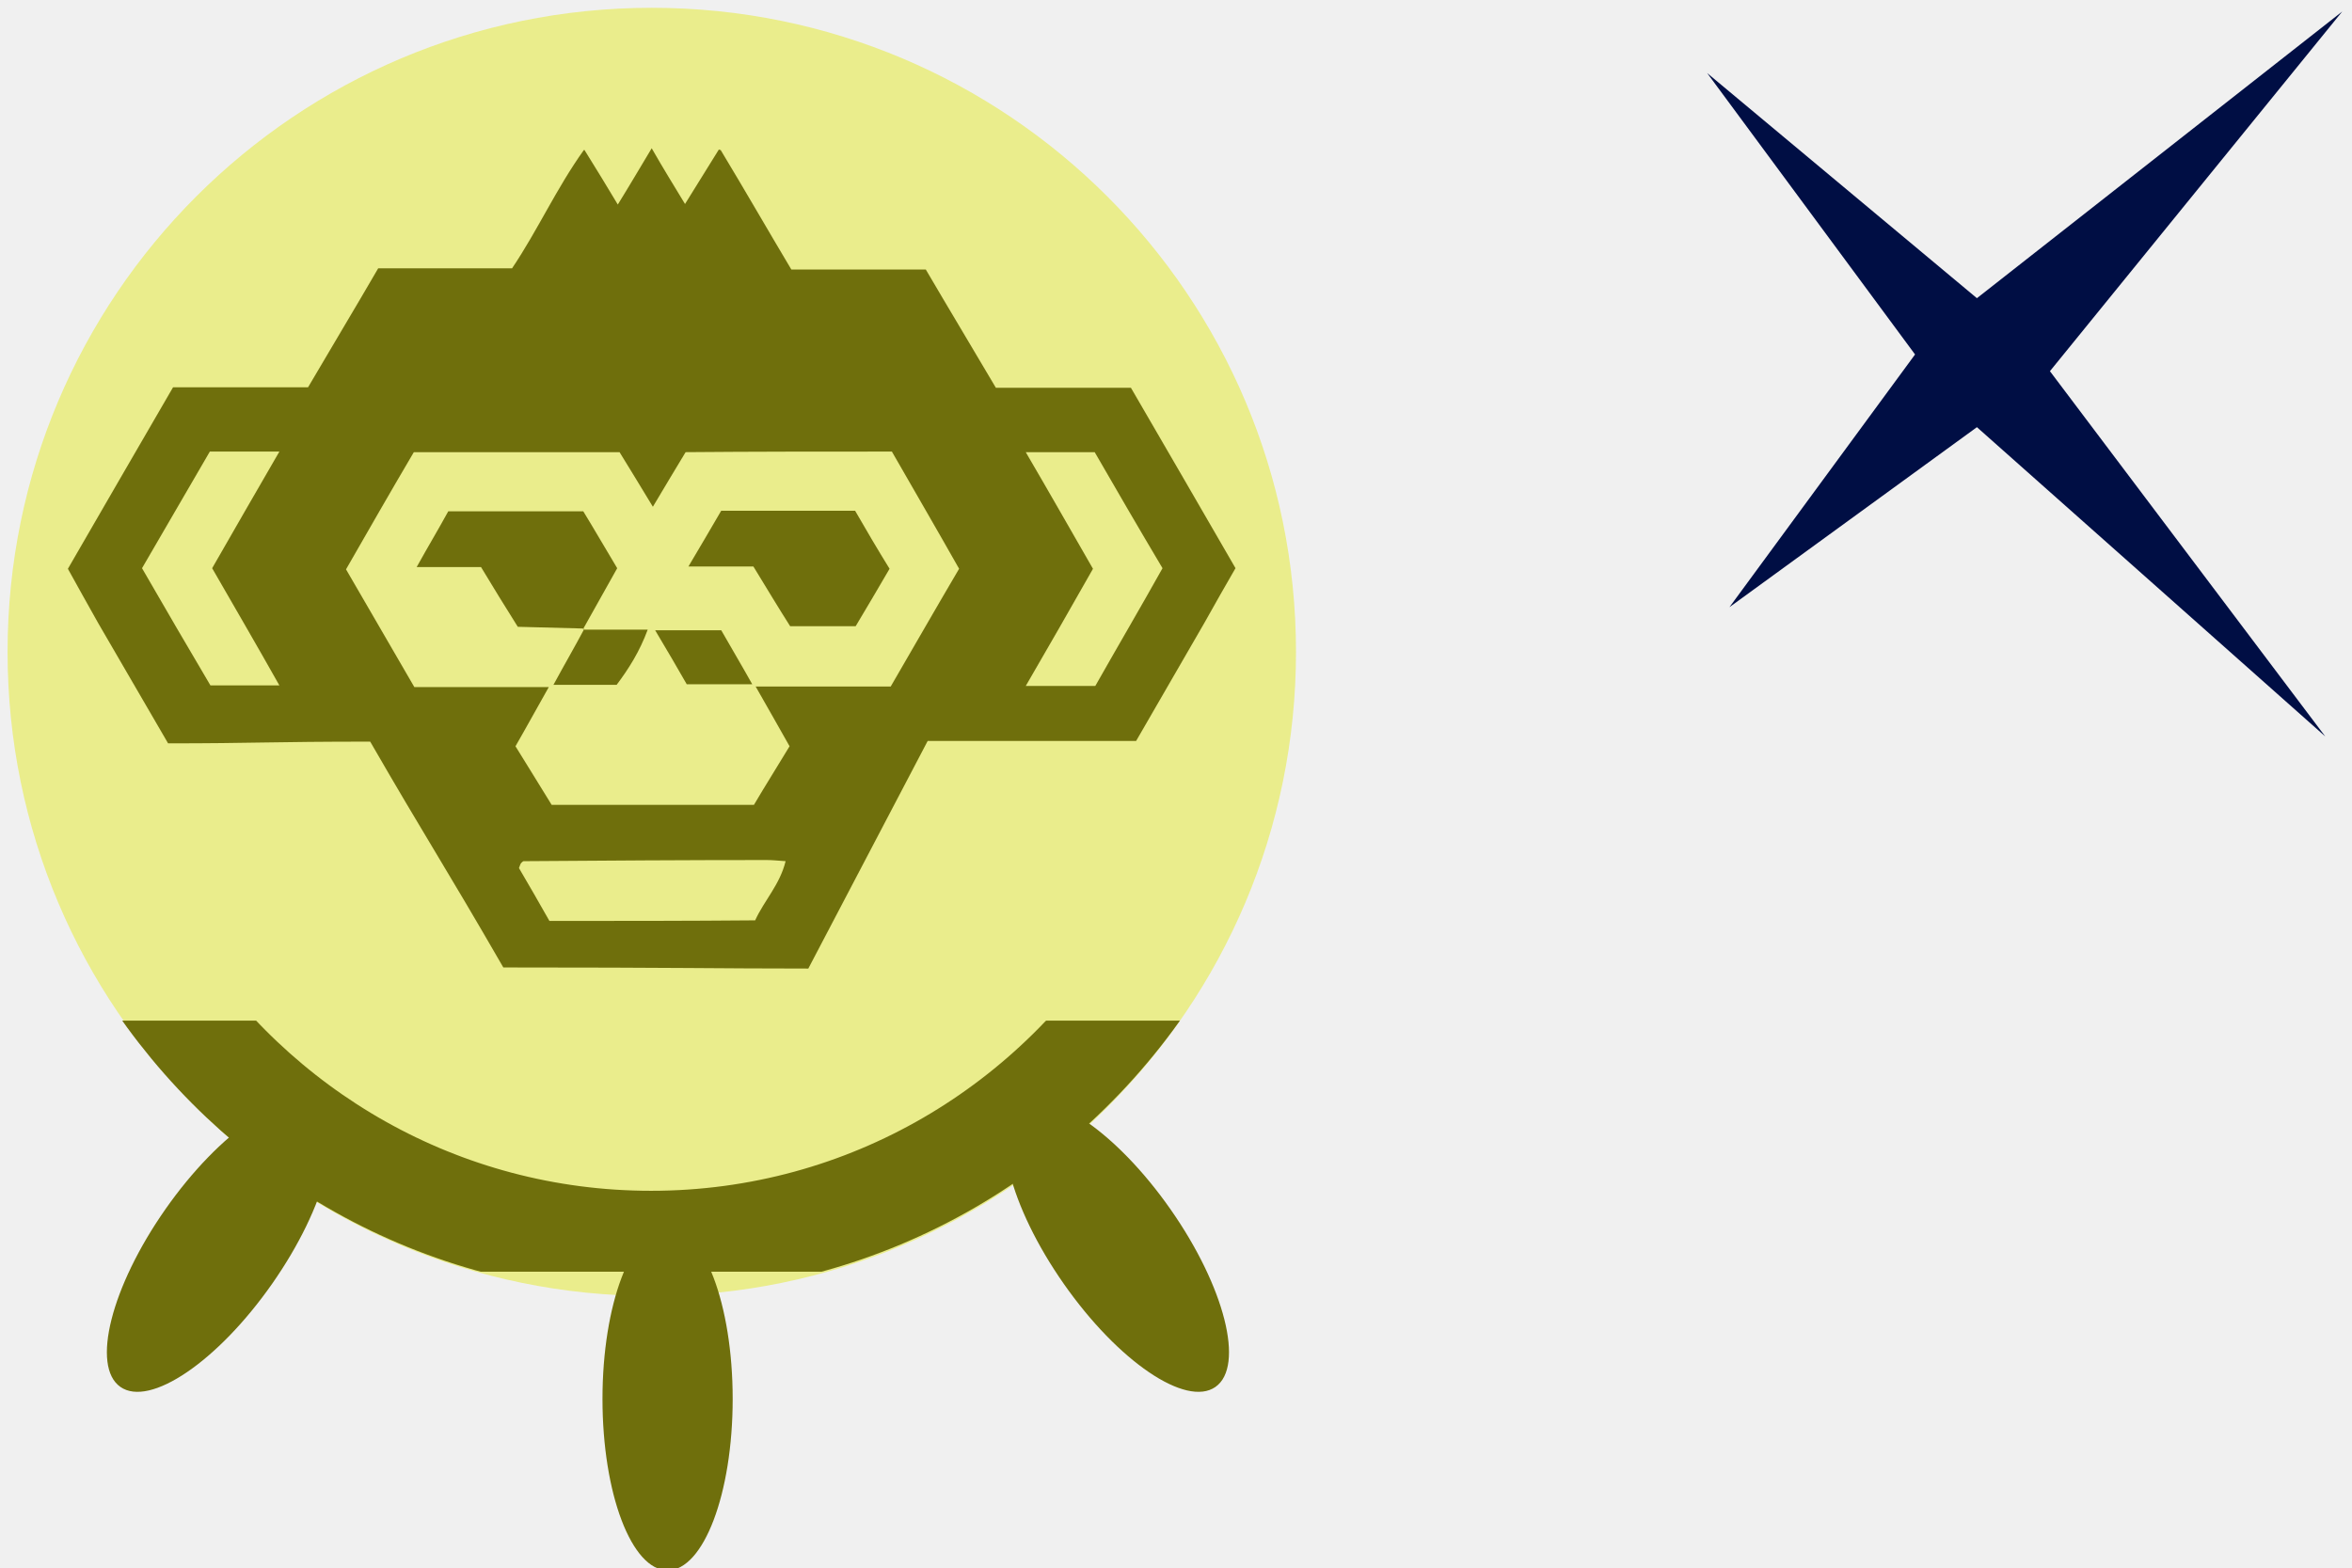
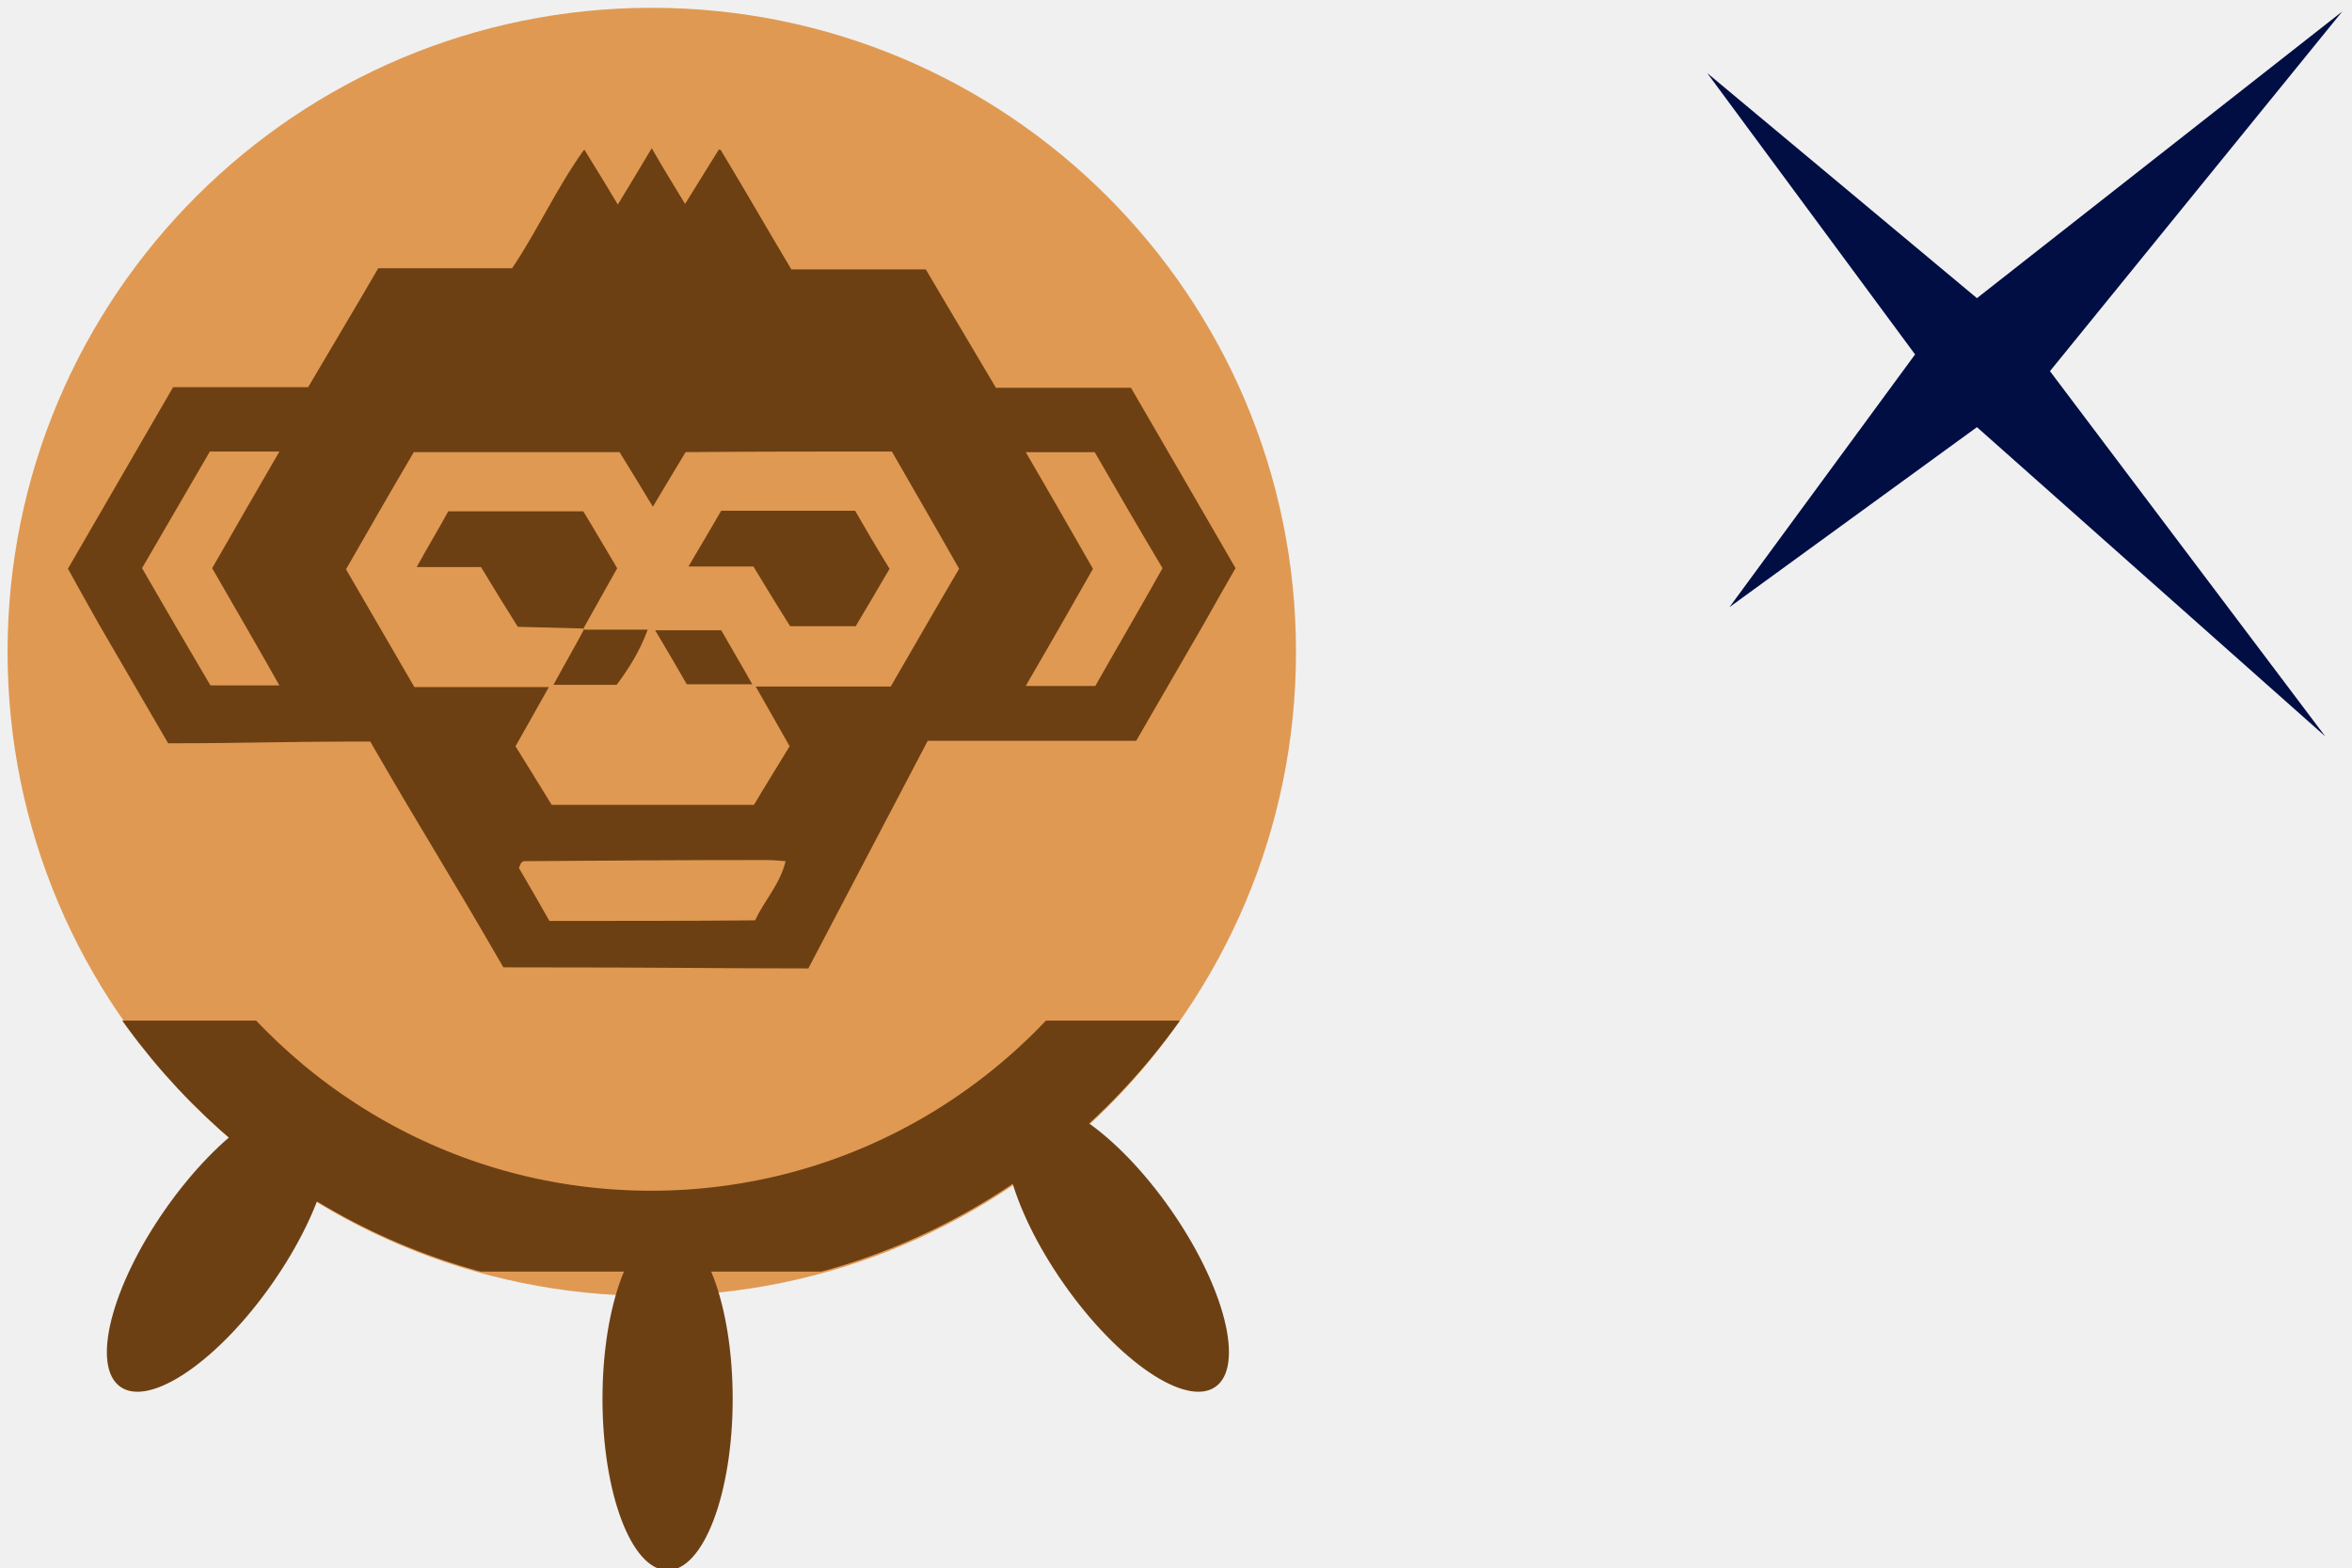
- <svg xmlns="http://www.w3.org/2000/svg" height="40" viewBox="0 0 60 40" width="60" version="1.1" id="svg36">
-   <defs id="defs40">
+ <svg xmlns="http://www.w3.org/2000/svg" width="60" height="40" version="1.1" viewBox="0 0 60 40">
+   <defs>
    <mask id="a-1" fill="#ffffff">
-       <path d="M 0,0 H 313.303 V 159.865 H 0 Z" fill="#ffffff" fill-rule="evenodd" id="path2-9" />
+       <path d="m0 0h313.3v159.86h-313.3z" fill="#fff" fill-rule="evenodd" />
    </mask>
-     <clipPath clipPathUnits="userSpaceOnUse" id="clipPath3444">
-       <path d="M 11.52,162 C 11.52,81.677 135.307,16.561 288,16.561 v 0 c 152.693,0 276.481,65.116 276.481,145.439 v 0 c 0,80.322 -123.788,145.439 -276.481,145.439 v 0 C 135.307,307.439 11.52,242.322 11.52,162" id="path3446" />
-     </clipPath>
-     <radialGradient cx="0" cy="0" fx="0" fy="0" gradientTransform="matrix(363.0579,0,0,-363.0579,177.52,256.3071)" gradientUnits="userSpaceOnUse" id="radialGradient3452" r="1" spreadMethod="pad">
-       <stop id="stop3454" offset="0" style="stop-opacity:1;stop-color:#aeb2d5" />
-       <stop id="stop3456" offset="0.3" style="stop-opacity:1;stop-color:#aeb2d5" />
-       <stop id="stop3458" offset="0.75" style="stop-opacity:1;stop-color:#484c89" />
-       <stop id="stop3460" offset="1" style="stop-opacity:1;stop-color:#484c89" />
-     </radialGradient>
-     <clipPath clipPathUnits="userSpaceOnUse" id="clipPath3468">
-       <path d="M 0,324 H 576 V 0 H 0 Z" id="path3470" />
-     </clipPath>
-     <clipPath clipPathUnits="userSpaceOnUse" id="clipPath3480">
-       <path d="M 0,324 H 576 V 0 H 0 Z" id="path3482" />
-     </clipPath>
  </defs>
  <mask id="a" fill="#ffffff">
-     <path d="M 0,0 H 313.303 V 159.865 H 0 Z" fill="#ffffff" fill-rule="evenodd" id="path2" />
+     <path d="m0 0h313.3v159.86h-313.3z" fill="#fff" fill-rule="evenodd" />
  </mask>
  <mask id="b" fill="#ffffff">
-     <path d="M 0,0 H 313.303 V 159.865 H 0 Z" fill="#ffffff" fill-rule="evenodd" id="path5" />
+     <path d="m0 0h313.3v159.86h-313.3z" fill="#fff" fill-rule="evenodd" />
  </mask>
-   <g id="g1042" style="display:inline">
-     <g id="g994" transform="matrix(0.08667043,0,0,0.08667043,54.83753,-43.97586)" style="display:inline">
-       <path id="path990" style="fill:#000e44;fill-opacity:1;fill-rule:evenodd;stroke:none;stroke-width:3.147" d="m 56.695,510.774 -107.532,84.402 -79.398,-66.275 61.189,82.843 -54.627,74.395 72.837,-52.987 102.529,91.046 -81.039,-107.532 z" />
+   <g>
+     <g transform="matrix(.08667 0 0 .08667 54.838 -43.976)">
+       <path d="m56.695 510.77-107.53 84.402-79.398-66.275 61.189 82.843-54.627 74.395 72.837-52.987 102.53 91.046-81.039-107.53z" fill="#000e44" fill-rule="evenodd" />
    </g>
-     <circle style="opacity:1;fill:#eaed8c;fill-opacity:1;stroke:none;stroke-width:0.308;stroke-miterlimit:2.5;stroke-opacity:1;stop-color:#000000" id="path912" cx="16.627" cy="16.633" r="16.434" />
-     <g fill="none" fill-rule="evenodd" transform="matrix(0.1506934,0,0,0.1506934,-6.197667,-20.88076)" id="g1008" style="fill:#6f6f0c;fill-opacity:1">
-       <g transform="matrix(0.9286315,0,0,-0.9286315,9.271821,454.1644)" id="g1006" style="fill:#6f6f0c;fill-opacity:1">
-         <g fill="#0f1689" mask="url(#a-1)" id="g1002" style="fill:#6f6f0c;fill-opacity:1" transform="matrix(0.9448936,0,0,0.9448936,8.696251,2.70184)">
-           <path d="m 203.461,95.688 c 6.936,0 12.559,-14.809 12.559,-33.077 0,-18.268 -5.623,-33.077 -12.559,-33.077 -6.936,0 -12.559,14.809 -12.559,33.077 0,18.268 5.623,33.077 12.559,33.077 z" transform="rotate(35,137.9312,151.55)" id="path996" style="fill:#6f6f0c;fill-opacity:1" />
-           <path d="m 30.142,95.688 c 6.936,0 12.559,-14.809 12.559,-33.077 0,-18.268 -5.623,-33.077 -12.559,-33.077 -6.936,0 -12.559,14.809 -12.559,33.077 0,18.268 5.623,33.077 12.559,33.077 z" transform="matrix(-0.819152,0.5735764,0.5735764,0.819152,58.08461,47.70477)" id="path998" style="fill:#6f6f0c;fill-opacity:1" />
-           <path d="m 116.733,66.275 c 6.936,0 12.559,-14.809 12.559,-33.077 0,-18.268 -5.623,-33.077 -12.559,-33.077 -6.936,0 -12.559,14.809 -12.559,33.077 0,18.268 5.623,33.077 12.559,33.077 z" transform="matrix(-1,0,0,1,272.6285,53.67076)" id="path1000" style="fill:#6f6f0c;fill-opacity:1" />
+     <g>
+       <circle cx="16.627" cy="16.633" r="16.434" fill="#e09952" stop-color="#000000" />
+       <g transform="matrix(.15069 0 0 .15069 -6.1977 -20.881)" fill="#6f6f0c" fill-rule="evenodd">
+         <g transform="matrix(.92863 0 0 -.92863 9.2718 454.16)">
+           <g transform="matrix(.94489 0 0 .94489 8.6963 2.7018)" fill="#6d4013" mask="url(#a-1)">
+             <path transform="rotate(35 137.93 151.55)" d="m203.46 95.688c6.936 0 12.559-14.809 12.559-33.077 0-18.268-5.623-33.077-12.559-33.077s-12.559 14.809-12.559 33.077c0 18.268 5.623 33.077 12.559 33.077z" />
+             <path transform="matrix(-.81915 .57358 .57358 .81915 58.085 47.705)" d="m30.142 95.688c6.936 0 12.559-14.809 12.559-33.077 0-18.268-5.623-33.077-12.559-33.077-6.936 0-12.559 14.809-12.559 33.077 0 18.268 5.623 33.077 12.559 33.077z" />
+             <path transform="matrix(-1 0 0 1 272.63 53.671)" d="m116.73 66.275c6.936 0 12.559-14.809 12.559-33.077 0-18.268-5.623-33.077-12.559-33.077-6.936 0-12.559 14.809-12.559 33.077 0 18.268 5.623 33.077 12.559 33.077z" />
+           </g>
+           <path transform="matrix(.94489 0 0 .94489 8.6963 2.7018)" d="m251.47 173.1c-20.23-33.61-56.89-56.068-98.756-56.068-40.721 0-76.516 21.246-97.059 53.335" fill="none" mask="url(#a-1)" stroke="#6d4013" stroke-width="20" />
        </g>
-         <path d="m 251.467,173.1 c -20.23,-33.61 -56.89,-56.068 -98.756,-56.068 -40.721,0 -76.516,21.246 -97.059,53.335" mask="url(#a-1)" stroke="#0f1689" stroke-width="20" id="path1004" style="stroke:#6f6f0c;stroke-opacity:1;fill:none;fill-opacity:1" transform="matrix(0.9448936,0,0,0.9448936,8.696251,2.70184)" />
      </g>
+       <path d="m28.983 18.905c0.982-1.701 0.931-1.608 1.744-3.015 0.279-0.498 0.528-0.938 0.792-1.393-0.88-1.524-1.774-3.064-2.668-4.603h-3.445c-0.586-0.997-1.187-1.994-1.788-3.02h-3.43c-0.586-0.982-1.158-1.979-1.803-3.049-0.015 0-0.029 0-0.044-0.015-0.308 0.498-0.572 0.923-0.865 1.393-0.293-0.484-0.557-0.909-0.85-1.422-0.308 0.513-0.557 0.938-0.865 1.437-0.279-0.469-0.542-0.894-0.85-1.393h-0.015c-0.704 0.982-1.173 2.038-1.832 3.02h-3.415c-0.586 1.011-1.187 2.008-1.788 3.034h-3.445c-0.909 1.568-1.803 3.108-2.683 4.632 0.249 0.454 0.498 0.894 0.777 1.393l1.779 3.061c2.172 0 2.644-0.044 5.156-0.044 1.429 2.476 1.851 3.085 3.396 5.761 4.465 0 5.453 0.028 7.78 0.028l3.045-5.807h5.318z" fill="#6d4013" stroke-width=".023" />
    </g>
-     <g id="g97" transform="matrix(0.03936691,0,0,0.03936691,6.855578,5.12944)" />
-     <g id="g99" transform="matrix(0.03936691,0,0,0.03936691,6.855578,5.12944)" />
-     <g id="g101" transform="matrix(0.03936691,0,0,0.03936691,6.855578,5.12944)" />
-     <g id="g103" transform="matrix(0.03936691,0,0,0.03936691,6.855578,5.12944)" />
-     <g id="g105" transform="matrix(0.03936691,0,0,0.03936691,6.855578,5.12944)" />
-     <g id="g107" transform="matrix(0.03936691,0,0,0.03936691,6.855578,5.12944)" />
-     <g id="g109" transform="matrix(0.03936691,0,0,0.03936691,6.855578,5.12944)" />
-     <g id="g111" transform="matrix(0.03936691,0,0,0.03936691,6.855578,5.12944)" />
-     <g id="g113" transform="matrix(0.03936691,0,0,0.03936691,6.855578,5.12944)" />
-     <g id="g115" transform="matrix(0.03936691,0,0,0.03936691,6.855578,5.12944)" />
-     <g id="g117" transform="matrix(0.03936691,0,0,0.03936691,6.855578,5.12944)" />
-     <g id="g119" transform="matrix(0.03936691,0,0,0.03936691,6.855578,5.12944)" />
-     <g id="g121" transform="matrix(0.03936691,0,0,0.03936691,6.855578,5.12944)" />
-     <g id="g123" transform="matrix(0.03936691,0,0,0.03936691,6.855578,5.12944)" />
-     <g id="g125" transform="matrix(0.03936691,0,0,0.03936691,6.855578,5.12944)" />
-     <path d="m 28.983,18.905 c 0.982,-1.701 0.931,-1.608 1.743,-3.015 0.279,-0.498 0.528,-0.938 0.792,-1.393 -0.88,-1.524 -1.774,-3.064 -2.668,-4.603 H 25.405 C 24.819,8.899 24.218,7.902 23.617,6.876 h -3.43 c -0.586,-0.982 -1.158,-1.979 -1.803,-3.049 -0.015,0 -0.029,0 -0.044,-0.015 C 18.032,4.31 17.768,4.736 17.475,5.205 17.182,4.721 16.918,4.296 16.625,3.783 16.317,4.296 16.068,4.721 15.76,5.219 15.482,4.75 15.218,4.325 14.91,3.827 h -0.015 C 14.192,4.809 13.723,5.864 13.063,6.846 H 9.648 C 9.061,7.858 8.46,8.855 7.859,9.881 H 4.415 C 3.506,11.449 2.612,12.988 1.732,14.513 c 0.249,0.454 0.498,0.894 0.777,1.393 l 1.779,3.061 c 2.172,0 2.644,-0.044 5.156,-0.044 1.429,2.476 1.851,3.085 3.396,5.762 4.465,0 5.453,0.028 7.78,0.028 l 3.045,-5.807 c 2.698,0 4.179,0 5.318,0 z" id="path70" style="fill:#6f6f0c;fill-opacity:1;stroke-width:0.023" />
-     <path d="m 22.752,11.522 c 0.572,0.997 1.143,1.979 1.715,2.99 -0.587,0.997 -1.158,1.994 -1.745,3.005 -1.129,0 -2.243,0 -3.445,0 0.308,0.542 0.586,1.026 0.865,1.524 -0.308,0.513 -0.616,0.997 -0.909,1.495 -1.73,0 -3.415,0 -5.16,0 -0.293,-0.484 -0.601,-0.967 -0.923,-1.495 0.279,-0.484 0.542,-0.967 0.85,-1.51 -1.173,0 -2.301,0 -3.43,0 C 9.985,16.521 9.413,15.539 8.827,14.527 c 0.572,-0.997 1.143,-1.994 1.73,-2.99 1.744,0 3.474,0 5.248,0 0.264,0.425 0.528,0.865 0.85,1.393 0.308,-0.513 0.557,-0.938 0.835,-1.393 1.715,-0.015 3.43,-0.015 5.262,-0.015 z" fill="#ffffff" id="path74" style="stroke-width:0.023;fill:#eaed8c;fill-opacity:1" />
-     <path d="m 3.623,14.498 c 0.586,-1.011 1.158,-1.994 1.73,-2.976 0.586,0 1.143,0 1.774,0 -0.586,1.011 -1.143,1.979 -1.715,2.976 0.557,0.967 1.129,1.95 1.715,2.99 -0.601,0 -1.158,0 -1.759,0 C 4.796,16.521 4.224,15.539 3.623,14.498 Z" fill="#ffffff" id="path92" style="stroke-width:0.023;fill:#eaed8c;fill-opacity:1" />
-     <path d="m 27.941,17.503 c -0.631,0 -1.158,0 -1.774,0 0.586,-1.011 1.143,-1.979 1.715,-2.99 -0.557,-0.967 -1.114,-1.95 -1.715,-2.976 0.601,0 1.158,0 1.759,0 0.557,0.967 1.129,1.95 1.73,2.961 -0.557,0.997 -1.143,1.994 -1.715,3.005 z" fill="#ffffff" id="path94" style="stroke-width:0.023;fill:#eaed8c;fill-opacity:1" />
-     <path d="m 14.016,23.498 c -0.264,-0.469 -0.528,-0.923 -0.777,-1.349 0.029,-0.088 0.044,-0.117 0.059,-0.132 0.015,-0.015 0.044,-0.044 0.059,-0.044 2.067,-0.015 4.134,-0.029 6.2,-0.029 0.147,0 0.279,0.015 0.484,0.029 -0.147,0.601 -0.542,0.997 -0.777,1.51 -1.715,0.015 -3.445,0.015 -5.248,0.015 z" fill="#ffffff" id="path96" style="stroke-width:0.023;fill:#eaed8c;fill-opacity:1" />
-     <path d="m 18.399,13.032 c 1.158,0 2.243,0 3.415,0 0.278,0.484 0.571,0.982 0.879,1.48 -0.293,0.498 -0.572,0.982 -0.865,1.466 -0.557,0 -1.085,0 -1.671,0 -0.308,-0.484 -0.616,-0.997 -0.938,-1.524 -0.528,0 -1.041,0 -1.657,0 0.293,-0.498 0.557,-0.938 0.836,-1.422 z" id="path100" style="stroke-width:0.023;fill:#6f6f0c;fill-opacity:1" />
-     <path d="m 14.895,16.037 c -0.557,-0.015 -1.114,-0.029 -1.686,-0.044 -0.322,-0.513 -0.63,-1.011 -0.938,-1.524 -0.528,0 -1.041,0 -1.642,0 0.293,-0.528 0.557,-0.967 0.806,-1.422 1.158,0 2.272,0 3.445,0 0.278,0.454 0.557,0.938 0.865,1.451 -0.293,0.528 -0.586,1.041 -0.879,1.568 z" id="path102" style="stroke-width:0.023;fill:#6f6f0c;fill-opacity:1" />
-     <path d="m 18.399,16.081 c 0.249,0.44 0.513,0.879 0.791,1.378 -0.586,0 -1.085,0 -1.671,0 -0.235,-0.41 -0.499,-0.865 -0.806,-1.378 0.601,0 1.099,0 1.686,0 z" id="path104" style="stroke-width:0.023;fill:#6f6f0c;fill-opacity:1" />
-     <path d="m 14.881,16.066 c 0.528,0 1.055,0 1.642,0 -0.205,0.557 -0.484,0.997 -0.792,1.407 -0.528,0 -1.026,0 -1.612,0 0.278,-0.513 0.542,-0.967 0.792,-1.437 z" id="path106" style="stroke-width:0.023;fill:#6f6f0c;fill-opacity:1" />
+     <g fill="#e09952" stroke-width=".023">
+       <path d="m22.752 11.522c0.572 0.997 1.143 1.979 1.715 2.99-0.587 0.997-1.158 1.994-1.744 3.005h-3.445c0.308 0.542 0.586 1.026 0.865 1.524-0.308 0.513-0.616 0.997-0.909 1.495h-5.16c-0.293-0.484-0.601-0.967-0.923-1.495 0.279-0.484 0.542-0.967 0.85-1.51h-3.43c-0.586-1.011-1.158-1.994-1.744-3.005 0.572-0.997 1.143-1.994 1.73-2.99h5.248c0.264 0.425 0.528 0.865 0.85 1.393 0.308-0.513 0.557-0.938 0.835-1.393 1.715-0.015 3.43-0.015 5.262-0.015z" />
+       <path d="m3.623 14.498c0.586-1.011 1.158-1.994 1.73-2.976h1.774c-0.586 1.011-1.143 1.979-1.715 2.976 0.557 0.967 1.129 1.95 1.715 2.99h-1.759c-0.572-0.967-1.143-1.95-1.744-2.99z" />
+       <path d="m27.941 17.503h-1.774c0.586-1.011 1.143-1.979 1.715-2.99-0.557-0.967-1.114-1.95-1.715-2.976h1.759c0.557 0.967 1.129 1.95 1.73 2.961-0.557 0.997-1.143 1.994-1.715 3.005z" />
+       <path d="m14.016 23.498c-0.264-0.469-0.528-0.923-0.777-1.349 0.029-0.088 0.044-0.117 0.059-0.132 0.015-0.015 0.044-0.044 0.059-0.044 2.067-0.015 4.134-0.029 6.2-0.029 0.147 0 0.279 0.015 0.484 0.029-0.147 0.601-0.542 0.997-0.777 1.51-1.715 0.015-3.445 0.015-5.248 0.015z" />
+     </g>
+     <g fill="#6d4013" stroke-width=".023">
+       <path d="m18.399 13.032h3.415c0.278 0.484 0.571 0.982 0.879 1.48-0.293 0.498-0.572 0.982-0.865 1.466h-1.671c-0.308-0.484-0.616-0.997-0.938-1.524h-1.657c0.293-0.498 0.557-0.938 0.836-1.422z" />
+       <path d="m14.895 16.037c-0.557-0.015-1.114-0.029-1.686-0.044-0.322-0.513-0.63-1.011-0.938-1.524h-1.642c0.293-0.528 0.557-0.967 0.806-1.422h3.445c0.278 0.454 0.557 0.938 0.865 1.451-0.293 0.528-0.586 1.041-0.879 1.568z" />
+       <path d="m18.399 16.081c0.249 0.44 0.513 0.879 0.791 1.378h-1.671c-0.235-0.41-0.499-0.865-0.806-1.378h1.686z" />
+       <path d="m14.881 16.066h1.642c-0.205 0.557-0.484 0.997-0.792 1.407h-1.612c0.278-0.513 0.542-0.967 0.792-1.437z" />
+     </g>
  </g>
-   <g transform="matrix(0.9587988,0,0,0.9587988,-871.3429,-378.3503)" id="g893" />
</svg>
